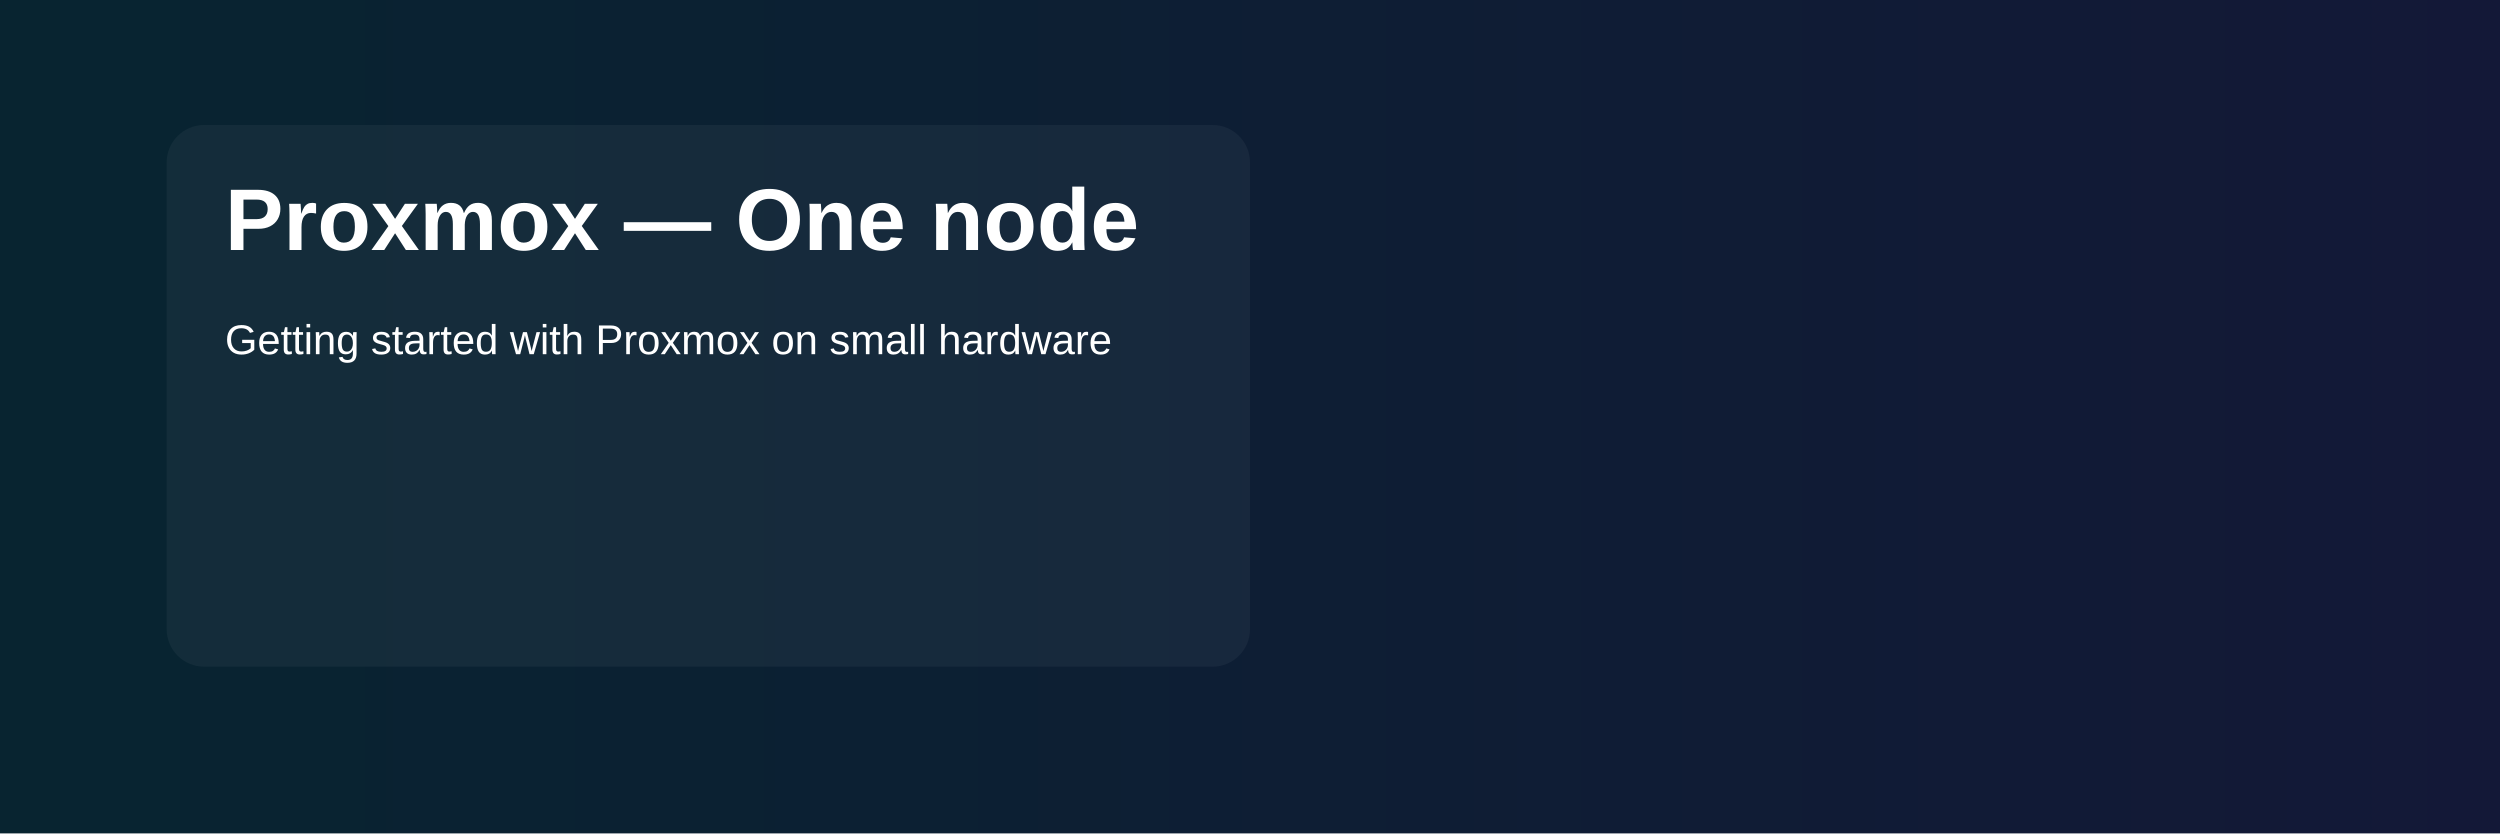
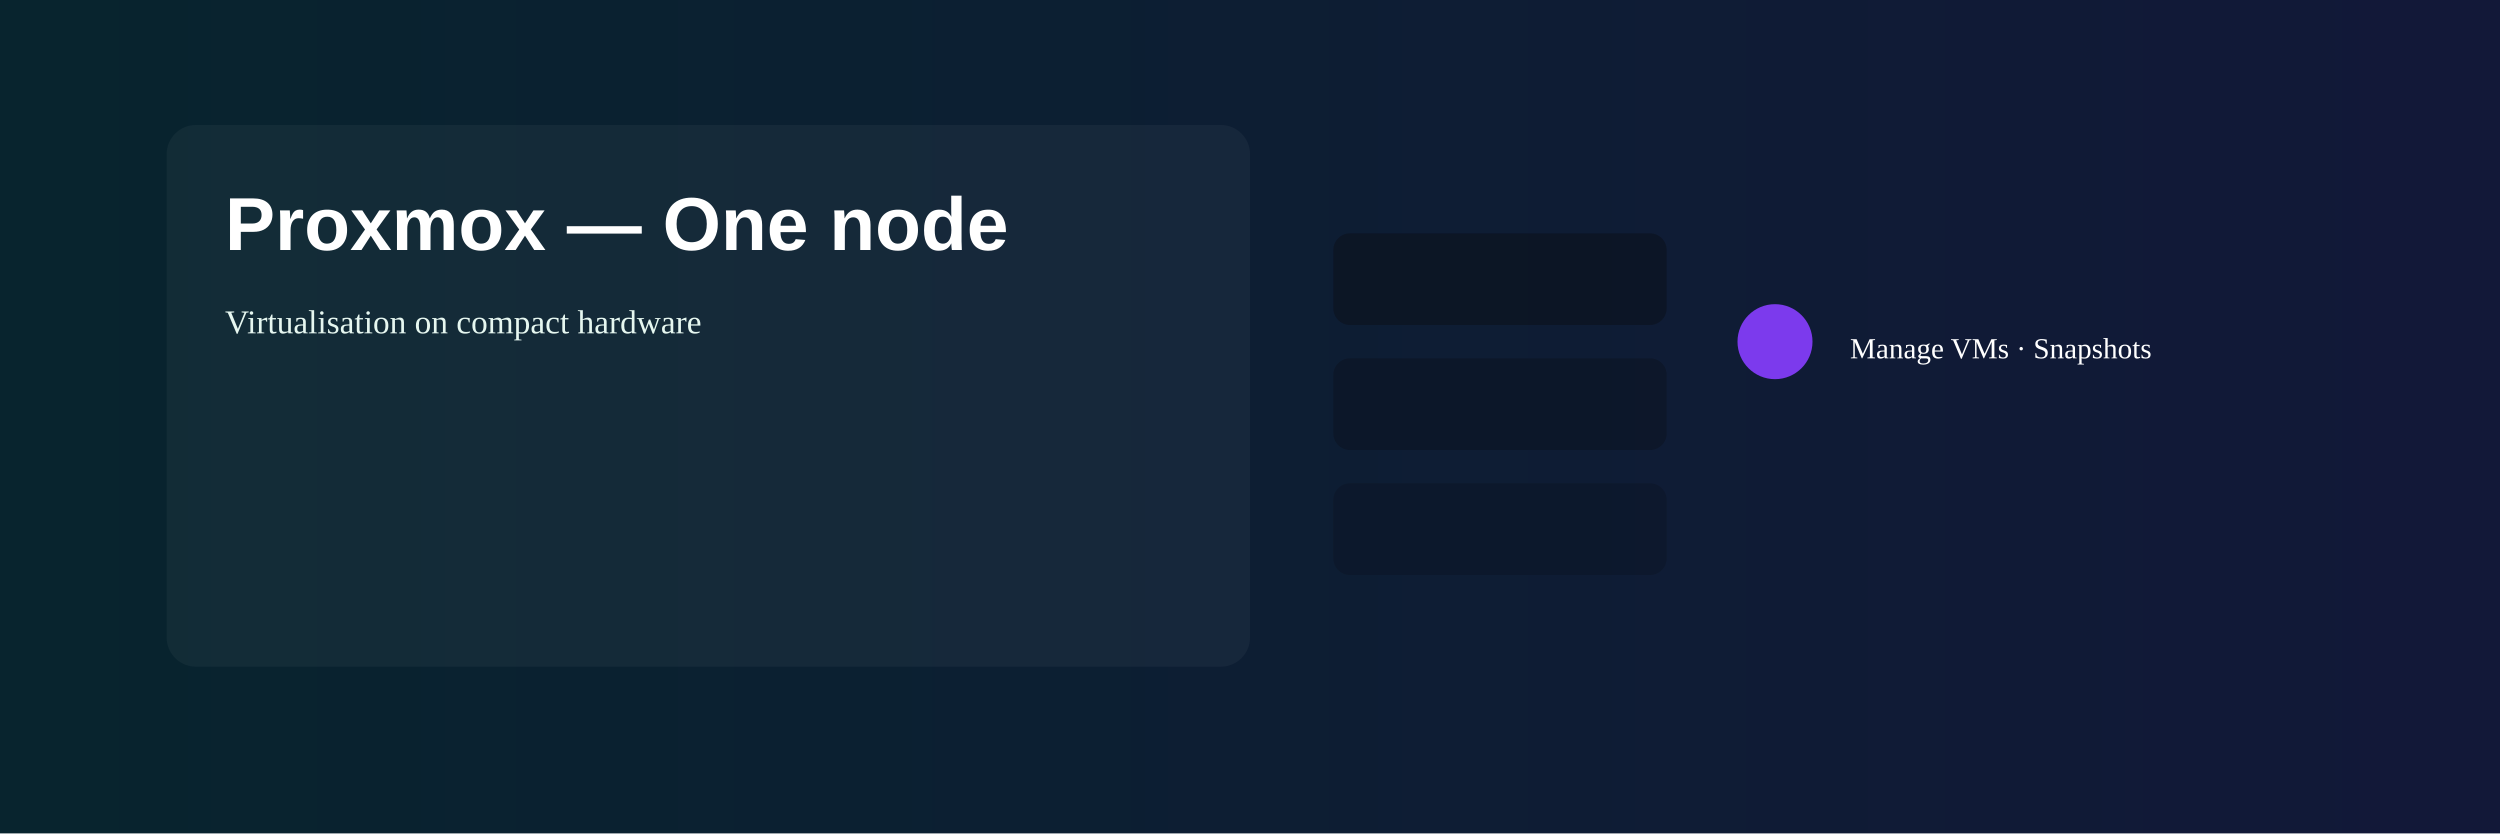
<svg xmlns="http://www.w3.org/2000/svg" width="1200" height="400" viewBox="0 0 1200 400" role="img" aria-label="Proxmox hero image">
  <defs>
-     <linearGradient id="g3" x1="0" x2="1">
-       <stop offset="0" stop-color="#0ea5a4" stop-opacity="0.95" />
-       <stop offset="1" stop-color="#7c3aed" stop-opacity="0.9" />
+     <linearGradient id="pxGrad" x1="0" x2="1">
+       <stop offset="0" stop-color="#10b981" />
+       <stop offset="1" stop-color="#7c3aed" />
    </linearGradient>
  </defs>
-   <rect width="1200" height="400" fill="#071422" />
-   <rect x="0" y="0" width="1200" height="400" fill="url(#g3)" opacity="0.12" />
-   <g transform="translate(80,60)" fill="#fff" font-family="Sora, Arial, sans-serif">
-     <rect x="0" y="0" width="520" height="260" rx="18" fill="#ffffff" opacity="0.045" />
-     <text x="28" y="60" font-size="42" font-weight="700">Proxmox — One node</text>
-     <text x="28" y="110" font-size="20">Getting started with Proxmox on small hardware</text>
+   <rect width="1200" height="400" fill="#071425" />
+   <rect x="0" y="0" width="1200" height="400" fill="url(#pxGrad)" opacity="0.10" />
+   <g transform="translate(80,60)" fill="#fff">
+     <g>
+       <rect x="0" y="0" width="520" height="260" rx="14" fill="#ffffff" opacity="0.04" />
+       <text x="28" y="60" font-family="Sora, Arial, sans-serif" font-size="36" font-weight="700">Proxmox — One node</text>
+       <text x="28" y="100" font-family="Source Sans 3, Arial, sans-serif" font-size="16" fill="#e6f7f0">Virtualisation on compact hardware</text>
+     </g>
+     <g transform="translate(560,40)">
+       <rect x="0" y="12" width="160" height="44" rx="8" fill="#0b1220" opacity="0.7" />
+       <rect x="0" y="72" width="160" height="44" rx="8" fill="#0b1220" opacity="0.55" />
+       <rect x="0" y="132" width="160" height="44" rx="8" fill="#0b1220" opacity="0.4" />
+       <g transform="translate(188,40)" fill="#fff">
+         <circle cx="24" cy="24" r="18" fill="#7c3aed" />
+         <text x="60" y="32" font-family="Source Sans 3, Arial" font-size="14">Manage VMs · Snapshots</text>
+       </g>
+     </g>
  </g>
</svg>
